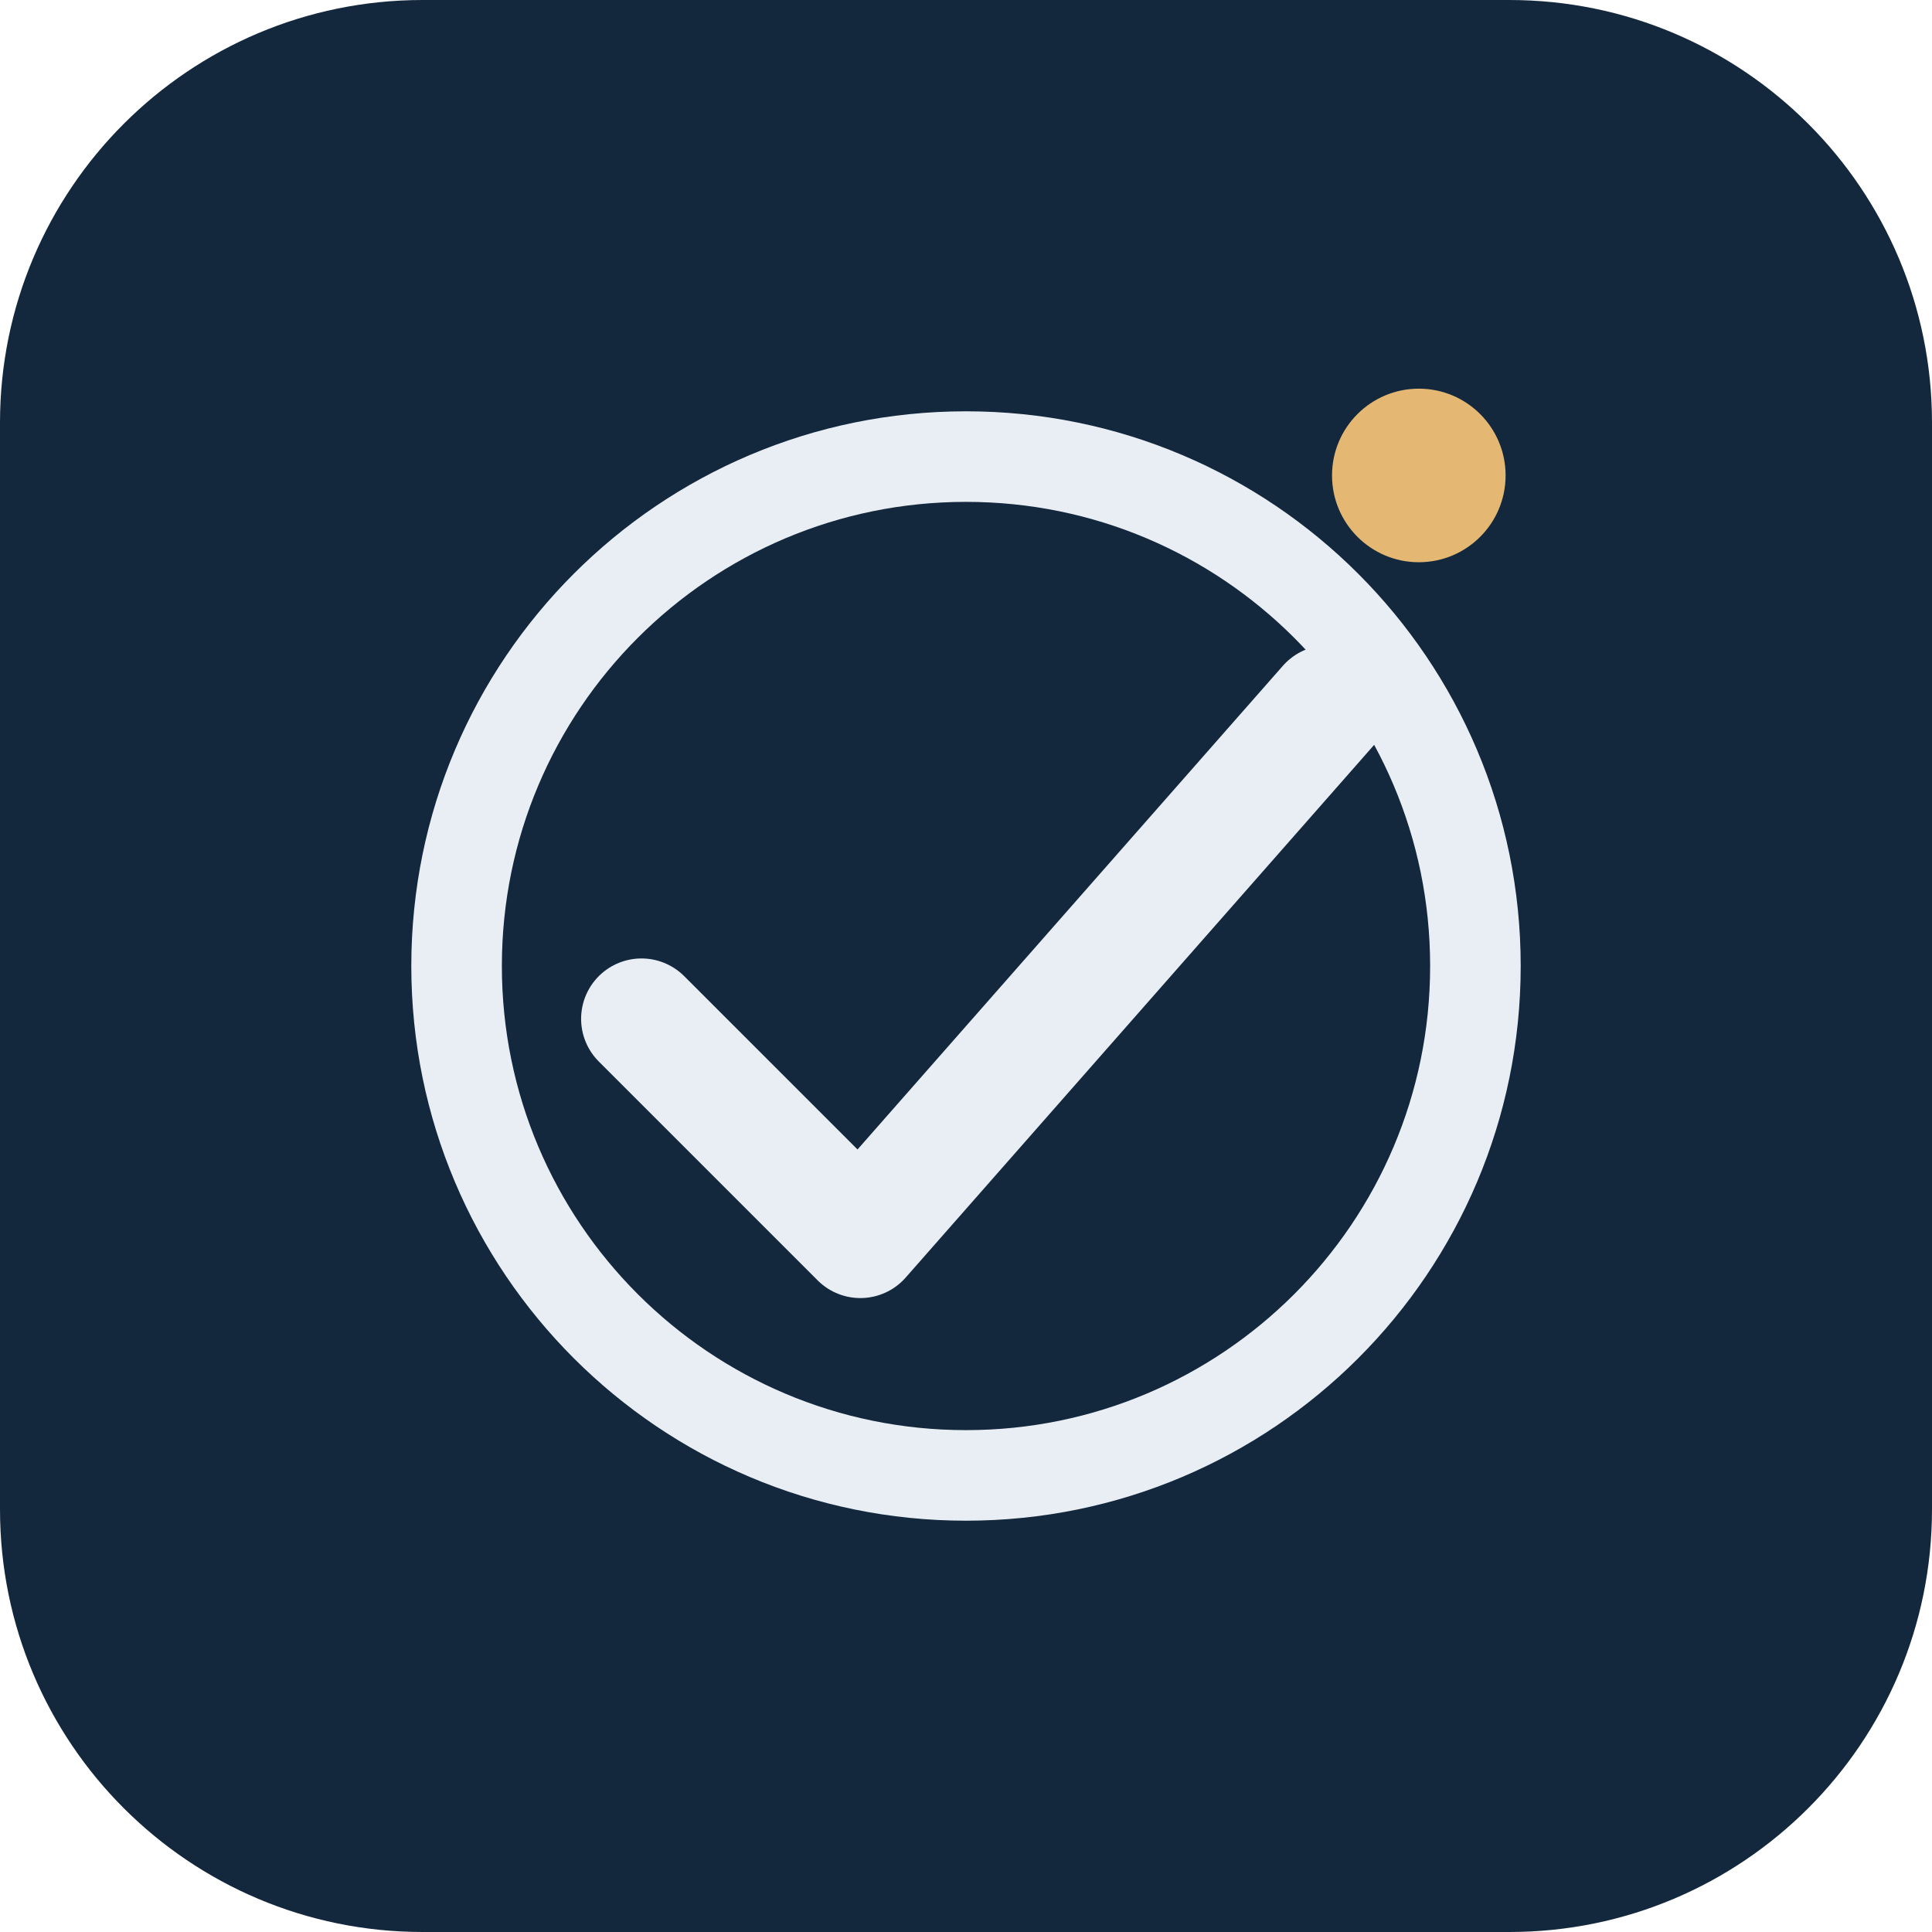
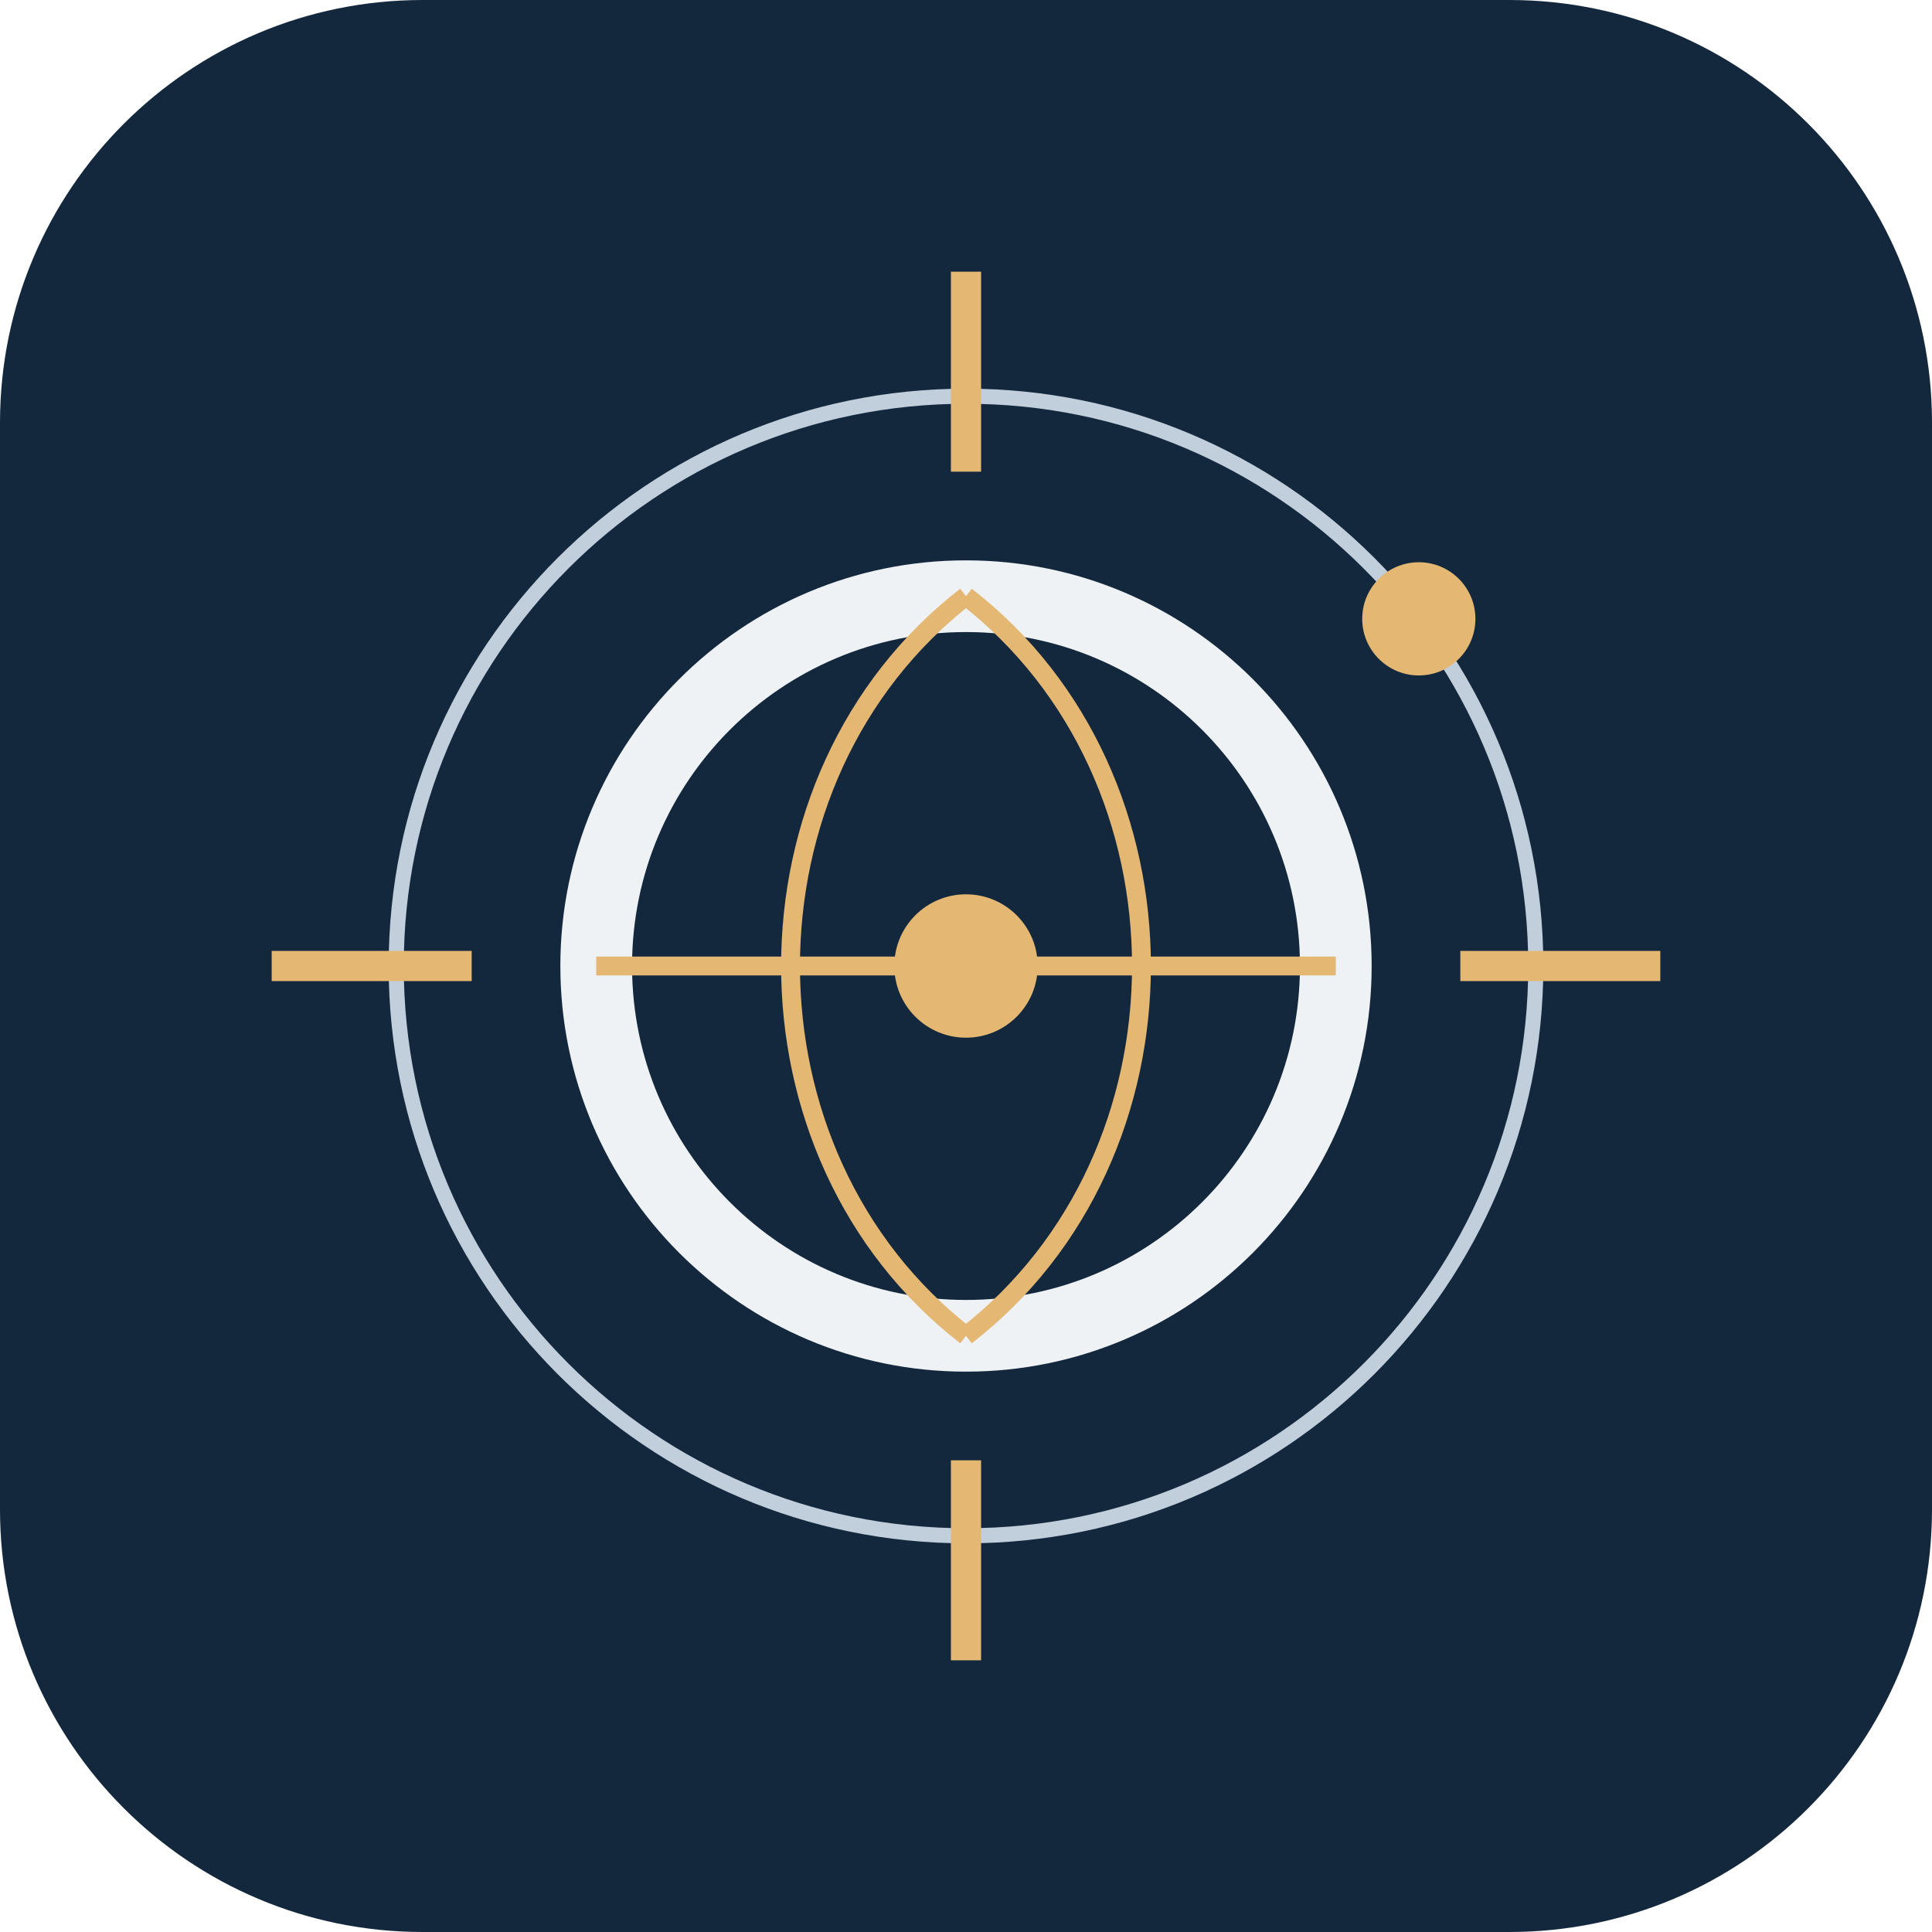
- <svg xmlns="http://www.w3.org/2000/svg" viewBox="0 0 512 512">
+ <svg xmlns="http://www.w3.org/2000/svg" viewBox="0 0 512 512" fill="none">
  <rect width="512" height="512" rx="112" fill="#14283d" />
-   <circle cx="256" cy="256" r="135" fill="none" stroke="#e9eef4" stroke-width="24" />
-   <path d="M170 270l58 58 124-141" fill="none" stroke="#e9eef4" stroke-width="32" stroke-linecap="round" stroke-linejoin="round" />
-   <circle cx="376" cy="126" r="23" fill="#e4b773" />
+   <circle cx="256" cy="256" r="151" stroke="#c1cfdd" stroke-width="4" />
+   <path d="M256 72v53m0 262v53M72 256h53m262 0h53" stroke="#e4b773" stroke-width="8" />
+   <circle cx="256" cy="256" r="98" stroke="#eef2f5" stroke-width="19" />
+   <path d="M256 158c-62 48-62 148 0 196m0-196c62 48 62 148 0 196M158 256h196" stroke="#e4b773" stroke-width="5" stroke-linejoin="round" />
+   <circle cx="256" cy="256" r="19" fill="#e4b773" />
+   <circle cx="376" cy="164" r="15" fill="#e4b773" />
</svg>
